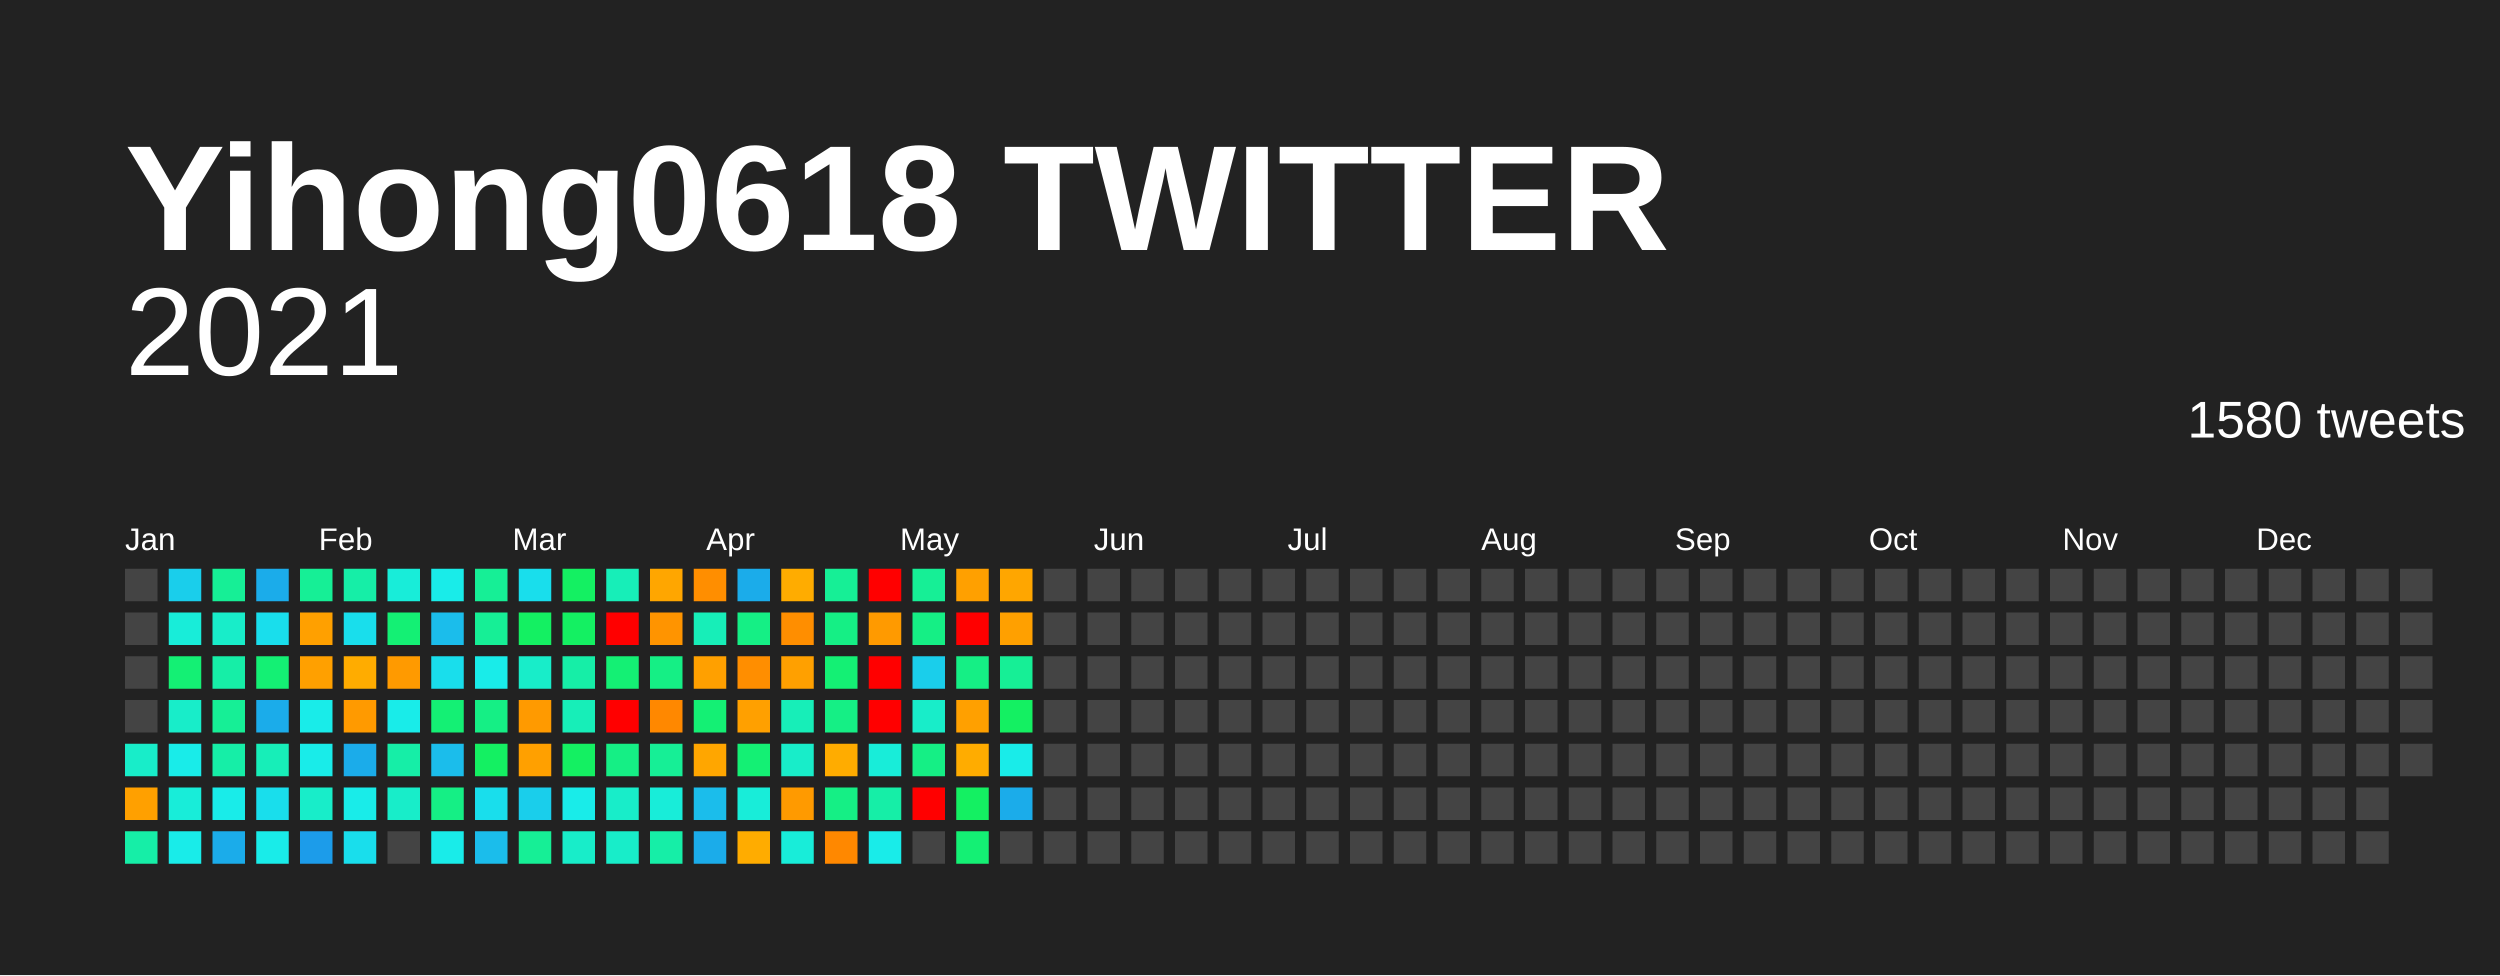
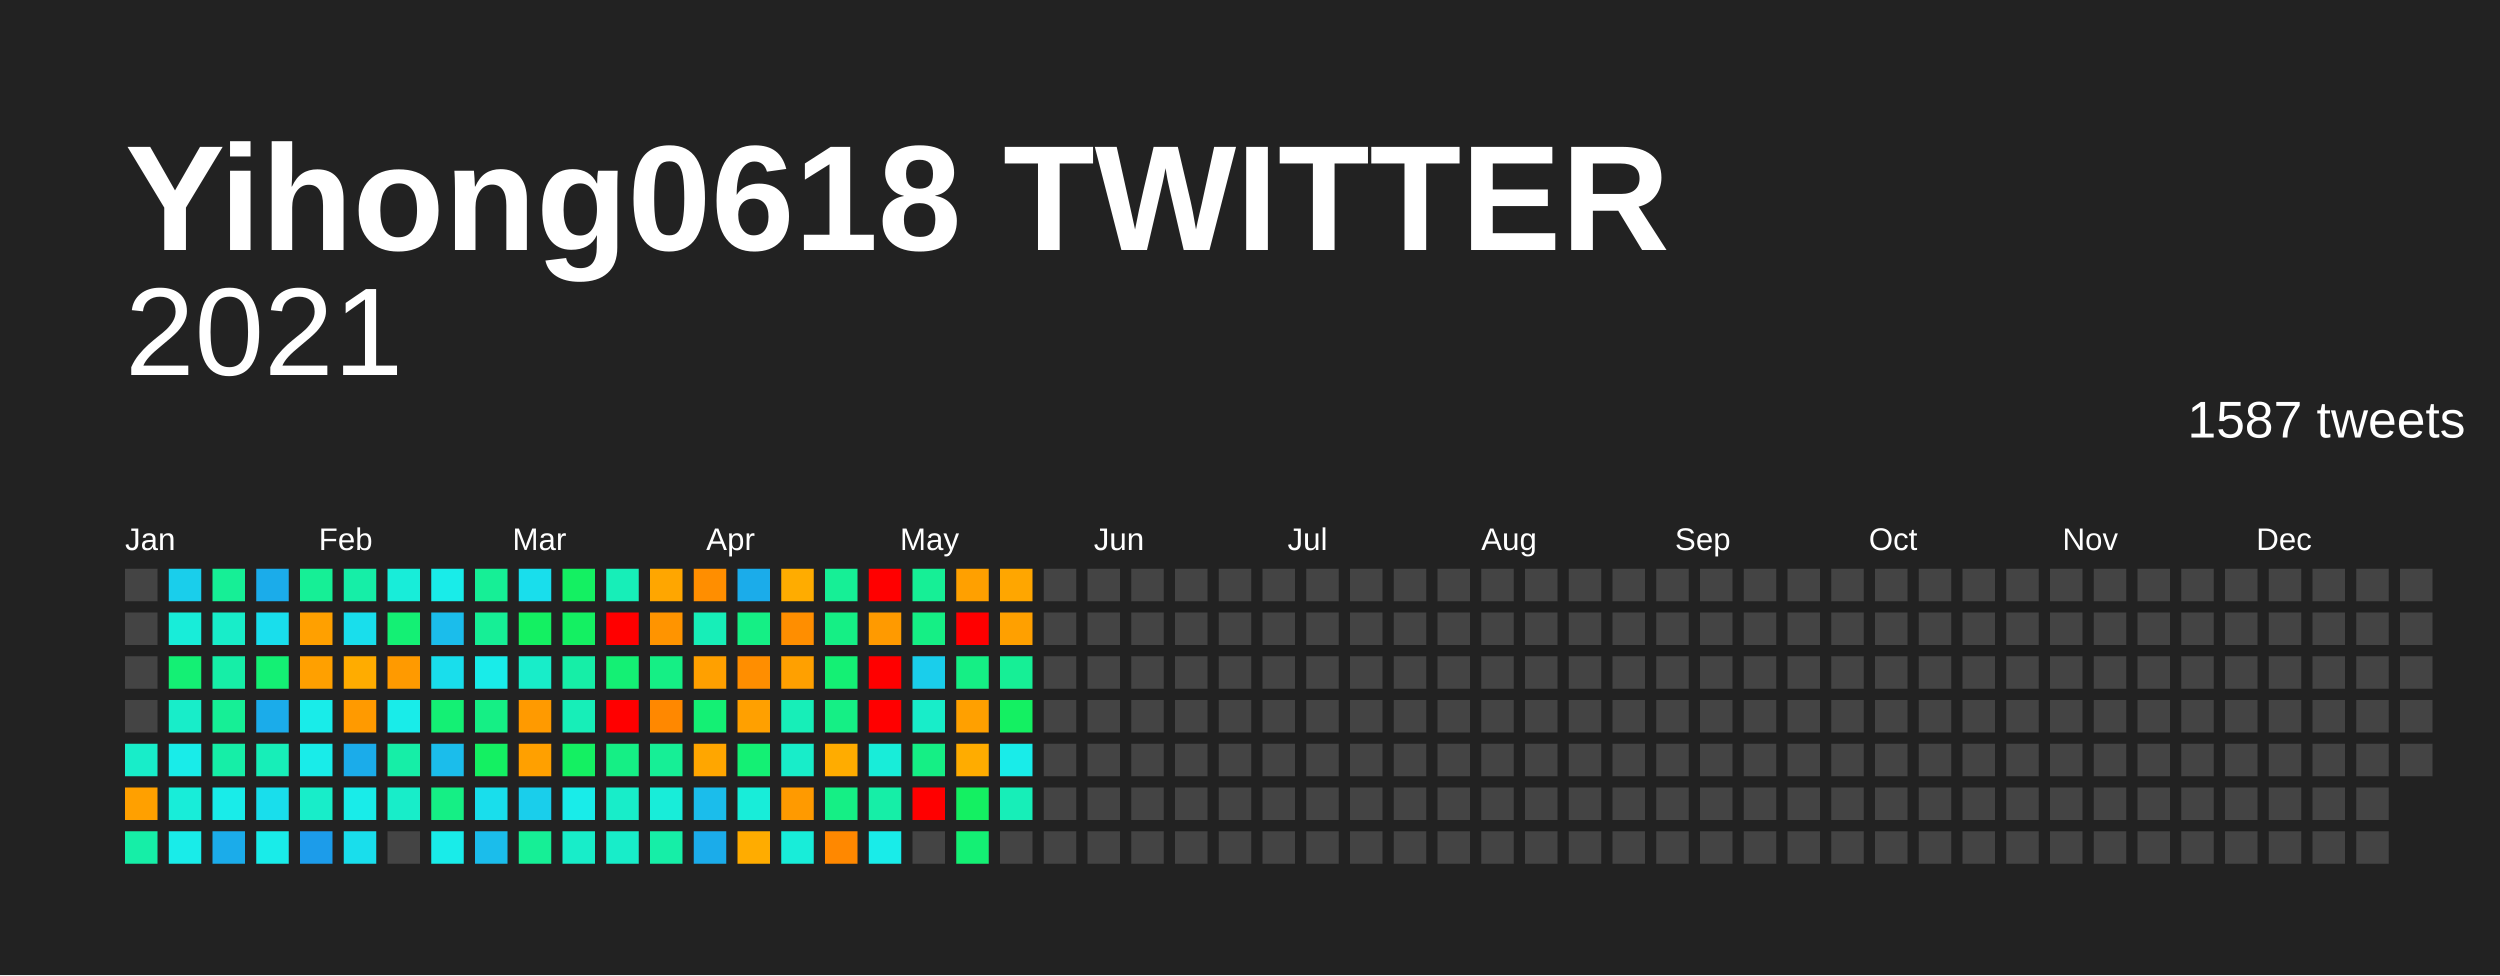
<svg xmlns="http://www.w3.org/2000/svg" baseProfile="full" height="78mm" version="1.1" viewBox="0,0,200,78" width="200mm">
  <defs />
  <rect fill="#222222" height="78" width="200" x="0" y="0" />
  <text fill="#FFFFFF" style="font-size:12px; font-family:Arial; font-weight:bold;" x="10" y="20">Yihong0618 TWITTER</text>
  <text alignment-baseline="hanging" fill="#FFFFFF" style="font-size:10.0px; font-family:Arial;" x="10" y="30">2021</text>
-   <text alignment-baseline="hanging" fill="#FFFFFF" style="font-size:4.125px; font-family:Arial;" x="175" y="35">1580 tweets</text>
+   <text alignment-baseline="hanging" fill="#FFFFFF" style="font-size:4.125px; font-family:Arial;" x="175" y="35">1587 tweets</text>
  <text fill="#FFFFFF" style="font-size:2.5px; font-family:Arial" x="10.0" y="44">Jan</text>
  <text fill="#FFFFFF" style="font-size:2.5px; font-family:Arial" x="25.5" y="44">Feb</text>
  <text fill="#FFFFFF" style="font-size:2.5px; font-family:Arial" x="41.0" y="44">Mar</text>
  <text fill="#FFFFFF" style="font-size:2.5px; font-family:Arial" x="56.5" y="44">Apr</text>
  <text fill="#FFFFFF" style="font-size:2.5px; font-family:Arial" x="72.0" y="44">May</text>
  <text fill="#FFFFFF" style="font-size:2.5px; font-family:Arial" x="87.5" y="44">Jun</text>
  <text fill="#FFFFFF" style="font-size:2.5px; font-family:Arial" x="103.0" y="44">Jul</text>
  <text fill="#FFFFFF" style="font-size:2.5px; font-family:Arial" x="118.5" y="44">Aug</text>
  <text fill="#FFFFFF" style="font-size:2.5px; font-family:Arial" x="134.0" y="44">Sep</text>
  <text fill="#FFFFFF" style="font-size:2.5px; font-family:Arial" x="149.5" y="44">Oct</text>
  <text fill="#FFFFFF" style="font-size:2.5px; font-family:Arial" x="165.0" y="44">Nov</text>
  <text fill="#FFFFFF" style="font-size:2.5px; font-family:Arial" x="180.5" y="44">Dec</text>
  <rect fill="#444444" height="2.6" width="2.6" x="10.0" y="45.5" />
  <rect fill="#444444" height="2.6" width="2.6" x="10.0" y="49.0" />
  <rect fill="#444444" height="2.6" width="2.6" x="10.0" y="52.5" />
  <rect fill="#444444" height="2.6" width="2.6" x="10.0" y="56.0" />
  <rect fill="#18edc9" height="2.6" width="2.6" x="10.0" y="59.5" />
  <rect fill="#ffa000" height="2.6" width="2.6" x="10.0" y="63.0" />
  <rect fill="#16eea7" height="2.6" width="2.6" x="10.0" y="66.5" />
  <rect fill="#1aceeb" height="2.6" width="2.6" x="13.5" y="45.5" />
  <rect fill="#18edd9" height="2.6" width="2.6" x="13.5" y="49.0" />
  <rect fill="#14f074" height="2.6" width="2.6" x="13.5" y="52.5" />
  <rect fill="#18edc9" height="2.6" width="2.6" x="13.5" y="56.0" />
  <rect fill="#19ece9" height="2.6" width="2.6" x="13.5" y="59.5" />
  <rect fill="#18edd9" height="2.6" width="2.6" x="13.5" y="63.0" />
  <rect fill="#19ece9" height="2.6" width="2.6" x="13.5" y="66.5" />
  <rect fill="#16ef96" height="2.6" width="2.6" x="17.0" y="45.5" />
  <rect fill="#18edc9" height="2.6" width="2.6" x="17.0" y="49.0" />
  <rect fill="#16eea7" height="2.6" width="2.6" x="17.0" y="52.5" />
  <rect fill="#16ef96" height="2.6" width="2.6" x="17.0" y="56.0" />
  <rect fill="#16eea7" height="2.6" width="2.6" x="17.0" y="59.5" />
  <rect fill="#19ece9" height="2.6" width="2.6" x="17.0" y="63.0" />
  <rect fill="#1bacea" height="2.6" width="2.6" x="17.0" y="66.5" />
  <rect fill="#1bacea" height="2.6" width="2.6" x="20.5" y="45.5" />
  <rect fill="#19deec" height="2.6" width="2.6" x="20.5" y="49.0" />
  <rect fill="#14f074" height="2.6" width="2.6" x="20.5" y="52.5" />
  <rect fill="#1bacea" height="2.6" width="2.6" x="20.5" y="56.0" />
  <rect fill="#17eeb8" height="2.6" width="2.6" x="20.5" y="59.5" />
  <rect fill="#19deec" height="2.6" width="2.6" x="20.5" y="63.0" />
  <rect fill="#19ece9" height="2.6" width="2.6" x="20.5" y="66.5" />
  <rect fill="#16ef96" height="2.6" width="2.6" x="24.0" y="45.5" />
  <rect fill="#ffa000" height="2.6" width="2.6" x="24.0" y="49.0" />
  <rect fill="#ffa000" height="2.6" width="2.6" x="24.0" y="52.5" />
  <rect fill="#19ece9" height="2.6" width="2.6" x="24.0" y="56.0" />
  <rect fill="#19ece9" height="2.6" width="2.6" x="24.0" y="59.5" />
  <rect fill="#18edc9" height="2.6" width="2.6" x="24.0" y="63.0" />
  <rect fill="#1c9cea" height="2.6" width="2.6" x="24.0" y="66.5" />
  <rect fill="#16eea7" height="2.6" width="2.6" x="27.5" y="45.5" />
  <rect fill="#19deec" height="2.6" width="2.6" x="27.5" y="49.0" />
  <rect fill="#ffac00" height="2.6" width="2.6" x="27.5" y="52.5" />
  <rect fill="#ff9a00" height="2.6" width="2.6" x="27.5" y="56.0" />
  <rect fill="#1bacea" height="2.6" width="2.6" x="27.5" y="59.5" />
  <rect fill="#19ece9" height="2.6" width="2.6" x="27.5" y="63.0" />
  <rect fill="#19deec" height="2.6" width="2.6" x="27.5" y="66.5" />
  <rect fill="#18edd9" height="2.6" width="2.6" x="31.0" y="45.5" />
  <rect fill="#14f074" height="2.6" width="2.6" x="31.0" y="49.0" />
  <rect fill="#ff9a00" height="2.6" width="2.6" x="31.0" y="52.5" />
  <rect fill="#19ece9" height="2.6" width="2.6" x="31.0" y="56.0" />
  <rect fill="#16eea7" height="2.6" width="2.6" x="31.0" y="59.5" />
  <rect fill="#18edc9" height="2.6" width="2.6" x="31.0" y="63.0" />
  <rect fill="#444444" height="2.6" width="2.6" x="31.0" y="66.5" />
  <rect fill="#19ece9" height="2.6" width="2.6" x="34.5" y="45.5" />
  <rect fill="#1bbdeb" height="2.6" width="2.6" x="34.5" y="49.0" />
  <rect fill="#19deec" height="2.6" width="2.6" x="34.5" y="52.5" />
  <rect fill="#14f074" height="2.6" width="2.6" x="34.5" y="56.0" />
  <rect fill="#1bbdeb" height="2.6" width="2.6" x="34.5" y="59.5" />
  <rect fill="#15ef85" height="2.6" width="2.6" x="34.5" y="63.0" />
  <rect fill="#19ece9" height="2.6" width="2.6" x="34.5" y="66.5" />
  <rect fill="#16ef96" height="2.6" width="2.6" x="38.0" y="45.5" />
  <rect fill="#16ef96" height="2.6" width="2.6" x="38.0" y="49.0" />
  <rect fill="#19ece9" height="2.6" width="2.6" x="38.0" y="52.5" />
  <rect fill="#15ef85" height="2.6" width="2.6" x="38.0" y="56.0" />
  <rect fill="#14f062" height="2.6" width="2.6" x="38.0" y="59.5" />
  <rect fill="#19deec" height="2.6" width="2.6" x="38.0" y="63.0" />
  <rect fill="#1bbdeb" height="2.6" width="2.6" x="38.0" y="66.5" />
  <rect fill="#19deec" height="2.6" width="2.6" x="41.5" y="45.5" />
  <rect fill="#14f062" height="2.6" width="2.6" x="41.5" y="49.0" />
  <rect fill="#18edc9" height="2.6" width="2.6" x="41.5" y="52.5" />
  <rect fill="#ff9a00" height="2.6" width="2.6" x="41.5" y="56.0" />
  <rect fill="#ffa000" height="2.6" width="2.6" x="41.5" y="59.5" />
  <rect fill="#1aceeb" height="2.6" width="2.6" x="41.5" y="63.0" />
  <rect fill="#16ef96" height="2.6" width="2.6" x="41.5" y="66.5" />
  <rect fill="#14f062" height="2.6" width="2.6" x="45.0" y="45.5" />
  <rect fill="#14f062" height="2.6" width="2.6" x="45.0" y="49.0" />
  <rect fill="#16eea7" height="2.6" width="2.6" x="45.0" y="52.5" />
  <rect fill="#17eeb8" height="2.6" width="2.6" x="45.0" y="56.0" />
  <rect fill="#14f062" height="2.6" width="2.6" x="45.0" y="59.5" />
  <rect fill="#19ece9" height="2.6" width="2.6" x="45.0" y="63.0" />
  <rect fill="#18edc9" height="2.6" width="2.6" x="45.0" y="66.5" />
  <rect fill="#17eeb8" height="2.6" width="2.6" x="48.5" y="45.5" />
  <rect fill="red" height="2.6" width="2.6" x="48.5" y="49.0" />
  <rect fill="#14f074" height="2.6" width="2.6" x="48.5" y="52.5" />
  <rect fill="red" height="2.6" width="2.6" x="48.5" y="56.0" />
  <rect fill="#15ef85" height="2.6" width="2.6" x="48.5" y="59.5" />
  <rect fill="#18edc9" height="2.6" width="2.6" x="48.5" y="63.0" />
  <rect fill="#18edc9" height="2.6" width="2.6" x="48.5" y="66.5" />
  <rect fill="#ffa600" height="2.6" width="2.6" x="52.0" y="45.5" />
  <rect fill="#ff9400" height="2.6" width="2.6" x="52.0" y="49.0" />
  <rect fill="#15ef85" height="2.6" width="2.6" x="52.0" y="52.5" />
  <rect fill="#ff8800" height="2.6" width="2.6" x="52.0" y="56.0" />
  <rect fill="#16ef96" height="2.6" width="2.6" x="52.0" y="59.5" />
  <rect fill="#18edd9" height="2.6" width="2.6" x="52.0" y="63.0" />
  <rect fill="#16eea7" height="2.6" width="2.6" x="52.0" y="66.5" />
  <rect fill="#ff8e00" height="2.6" width="2.6" x="55.5" y="45.5" />
  <rect fill="#17eeb8" height="2.6" width="2.6" x="55.5" y="49.0" />
  <rect fill="#ffa000" height="2.6" width="2.6" x="55.5" y="52.5" />
  <rect fill="#14f074" height="2.6" width="2.6" x="55.5" y="56.0" />
  <rect fill="#ffa600" height="2.6" width="2.6" x="55.5" y="59.5" />
  <rect fill="#1bbdeb" height="2.6" width="2.6" x="55.5" y="63.0" />
  <rect fill="#1bacea" height="2.6" width="2.6" x="55.5" y="66.5" />
  <rect fill="#1bacea" height="2.6" width="2.6" x="59.0" y="45.5" />
  <rect fill="#15ef85" height="2.6" width="2.6" x="59.0" y="49.0" />
  <rect fill="#ff8e00" height="2.6" width="2.6" x="59.0" y="52.5" />
  <rect fill="#ffa000" height="2.6" width="2.6" x="59.0" y="56.0" />
  <rect fill="#14f074" height="2.6" width="2.6" x="59.0" y="59.5" />
  <rect fill="#18edd9" height="2.6" width="2.6" x="59.0" y="63.0" />
  <rect fill="#ffac00" height="2.6" width="2.6" x="59.0" y="66.5" />
  <rect fill="#ffac00" height="2.6" width="2.6" x="62.5" y="45.5" />
  <rect fill="#ff8e00" height="2.6" width="2.6" x="62.5" y="49.0" />
  <rect fill="#ffa000" height="2.6" width="2.6" x="62.5" y="52.5" />
  <rect fill="#17eeb8" height="2.6" width="2.6" x="62.5" y="56.0" />
  <rect fill="#18edc9" height="2.6" width="2.6" x="62.5" y="59.5" />
  <rect fill="#ff9a00" height="2.6" width="2.6" x="62.5" y="63.0" />
  <rect fill="#18edd9" height="2.6" width="2.6" x="62.5" y="66.5" />
  <rect fill="#16ef96" height="2.6" width="2.6" x="66.0" y="45.5" />
  <rect fill="#15ef85" height="2.6" width="2.6" x="66.0" y="49.0" />
  <rect fill="#14f074" height="2.6" width="2.6" x="66.0" y="52.5" />
  <rect fill="#15ef85" height="2.6" width="2.6" x="66.0" y="56.0" />
  <rect fill="#ffac00" height="2.6" width="2.6" x="66.0" y="59.5" />
  <rect fill="#15ef85" height="2.6" width="2.6" x="66.0" y="63.0" />
  <rect fill="#ff8800" height="2.6" width="2.6" x="66.0" y="66.5" />
  <rect fill="red" height="2.6" width="2.6" x="69.5" y="45.5" />
  <rect fill="#ff9a00" height="2.6" width="2.6" x="69.5" y="49.0" />
  <rect fill="red" height="2.6" width="2.6" x="69.5" y="52.5" />
  <rect fill="red" height="2.6" width="2.6" x="69.5" y="56.0" />
  <rect fill="#18edd9" height="2.6" width="2.6" x="69.5" y="59.5" />
  <rect fill="#16eea7" height="2.6" width="2.6" x="69.5" y="63.0" />
  <rect fill="#19ece9" height="2.6" width="2.6" x="69.5" y="66.5" />
  <rect fill="#16ef96" height="2.6" width="2.6" x="73.0" y="45.5" />
  <rect fill="#15ef85" height="2.6" width="2.6" x="73.0" y="49.0" />
  <rect fill="#1aceeb" height="2.6" width="2.6" x="73.0" y="52.5" />
  <rect fill="#18edc9" height="2.6" width="2.6" x="73.0" y="56.0" />
  <rect fill="#15ef85" height="2.6" width="2.6" x="73.0" y="59.5" />
  <rect fill="red" height="2.6" width="2.6" x="73.0" y="63.0" />
  <rect fill="#444444" height="2.6" width="2.6" x="73.0" y="66.5" />
  <rect fill="#ffa000" height="2.6" width="2.6" x="76.5" y="45.5" />
  <rect fill="red" height="2.6" width="2.6" x="76.5" y="49.0" />
  <rect fill="#15ef85" height="2.6" width="2.6" x="76.5" y="52.5" />
  <rect fill="#ffa000" height="2.6" width="2.6" x="76.5" y="56.0" />
  <rect fill="#ffac00" height="2.6" width="2.6" x="76.5" y="59.5" />
  <rect fill="#14f062" height="2.6" width="2.6" x="76.5" y="63.0" />
  <rect fill="#14f074" height="2.6" width="2.6" x="76.5" y="66.5" />
  <rect fill="#ffa600" height="2.6" width="2.6" x="80.0" y="45.5" />
  <rect fill="#ffa000" height="2.6" width="2.6" x="80.0" y="49.0" />
  <rect fill="#16ef96" height="2.6" width="2.6" x="80.0" y="52.5" />
  <rect fill="#14f062" height="2.6" width="2.6" x="80.0" y="56.0" />
  <rect fill="#19ece9" height="2.6" width="2.6" x="80.0" y="59.5" />
-   <rect fill="#1bacea" height="2.6" width="2.6" x="80.0" y="63.0" />
+   <rect fill="#17eeb8" height="2.6" width="2.6" x="80.0" y="63.0" />
  <rect fill="#444444" height="2.6" width="2.6" x="80.0" y="66.5" />
  <rect fill="#444444" height="2.6" width="2.6" x="83.5" y="45.5" />
  <rect fill="#444444" height="2.6" width="2.6" x="83.5" y="49.0" />
  <rect fill="#444444" height="2.6" width="2.6" x="83.5" y="52.5" />
  <rect fill="#444444" height="2.6" width="2.6" x="83.5" y="56.0" />
  <rect fill="#444444" height="2.6" width="2.6" x="83.5" y="59.5" />
  <rect fill="#444444" height="2.6" width="2.6" x="83.5" y="63.0" />
  <rect fill="#444444" height="2.6" width="2.6" x="83.5" y="66.5" />
  <rect fill="#444444" height="2.6" width="2.6" x="87.0" y="45.5" />
  <rect fill="#444444" height="2.6" width="2.6" x="87.0" y="49.0" />
  <rect fill="#444444" height="2.6" width="2.6" x="87.0" y="52.5" />
  <rect fill="#444444" height="2.6" width="2.6" x="87.0" y="56.0" />
  <rect fill="#444444" height="2.6" width="2.6" x="87.0" y="59.5" />
  <rect fill="#444444" height="2.6" width="2.6" x="87.0" y="63.0" />
  <rect fill="#444444" height="2.6" width="2.6" x="87.0" y="66.5" />
  <rect fill="#444444" height="2.6" width="2.6" x="90.5" y="45.5" />
  <rect fill="#444444" height="2.6" width="2.6" x="90.5" y="49.0" />
  <rect fill="#444444" height="2.6" width="2.6" x="90.5" y="52.5" />
  <rect fill="#444444" height="2.6" width="2.6" x="90.5" y="56.0" />
  <rect fill="#444444" height="2.6" width="2.6" x="90.5" y="59.5" />
  <rect fill="#444444" height="2.6" width="2.6" x="90.5" y="63.0" />
  <rect fill="#444444" height="2.6" width="2.6" x="90.5" y="66.5" />
  <rect fill="#444444" height="2.6" width="2.6" x="94.0" y="45.5" />
  <rect fill="#444444" height="2.6" width="2.6" x="94.0" y="49.0" />
  <rect fill="#444444" height="2.6" width="2.6" x="94.0" y="52.5" />
  <rect fill="#444444" height="2.6" width="2.6" x="94.0" y="56.0" />
  <rect fill="#444444" height="2.6" width="2.6" x="94.0" y="59.5" />
  <rect fill="#444444" height="2.6" width="2.6" x="94.0" y="63.0" />
  <rect fill="#444444" height="2.6" width="2.6" x="94.0" y="66.5" />
  <rect fill="#444444" height="2.6" width="2.6" x="97.5" y="45.5" />
  <rect fill="#444444" height="2.6" width="2.6" x="97.5" y="49.0" />
  <rect fill="#444444" height="2.6" width="2.6" x="97.5" y="52.5" />
  <rect fill="#444444" height="2.6" width="2.6" x="97.5" y="56.0" />
  <rect fill="#444444" height="2.6" width="2.6" x="97.5" y="59.5" />
  <rect fill="#444444" height="2.6" width="2.6" x="97.5" y="63.0" />
  <rect fill="#444444" height="2.6" width="2.6" x="97.5" y="66.5" />
  <rect fill="#444444" height="2.6" width="2.6" x="101.0" y="45.5" />
  <rect fill="#444444" height="2.6" width="2.6" x="101.0" y="49.0" />
  <rect fill="#444444" height="2.6" width="2.6" x="101.0" y="52.5" />
  <rect fill="#444444" height="2.6" width="2.6" x="101.0" y="56.0" />
  <rect fill="#444444" height="2.6" width="2.6" x="101.0" y="59.5" />
  <rect fill="#444444" height="2.6" width="2.6" x="101.0" y="63.0" />
  <rect fill="#444444" height="2.6" width="2.6" x="101.0" y="66.5" />
  <rect fill="#444444" height="2.6" width="2.6" x="104.5" y="45.5" />
  <rect fill="#444444" height="2.6" width="2.6" x="104.5" y="49.0" />
  <rect fill="#444444" height="2.6" width="2.6" x="104.5" y="52.5" />
  <rect fill="#444444" height="2.6" width="2.6" x="104.5" y="56.0" />
  <rect fill="#444444" height="2.6" width="2.6" x="104.5" y="59.5" />
  <rect fill="#444444" height="2.6" width="2.6" x="104.5" y="63.0" />
  <rect fill="#444444" height="2.6" width="2.6" x="104.5" y="66.5" />
  <rect fill="#444444" height="2.6" width="2.6" x="108.0" y="45.5" />
  <rect fill="#444444" height="2.6" width="2.6" x="108.0" y="49.0" />
  <rect fill="#444444" height="2.6" width="2.6" x="108.0" y="52.5" />
  <rect fill="#444444" height="2.6" width="2.6" x="108.0" y="56.0" />
  <rect fill="#444444" height="2.6" width="2.6" x="108.0" y="59.5" />
  <rect fill="#444444" height="2.6" width="2.6" x="108.0" y="63.0" />
  <rect fill="#444444" height="2.6" width="2.6" x="108.0" y="66.5" />
  <rect fill="#444444" height="2.6" width="2.6" x="111.5" y="45.5" />
  <rect fill="#444444" height="2.6" width="2.6" x="111.5" y="49.0" />
  <rect fill="#444444" height="2.6" width="2.6" x="111.5" y="52.5" />
  <rect fill="#444444" height="2.6" width="2.6" x="111.5" y="56.0" />
  <rect fill="#444444" height="2.6" width="2.6" x="111.5" y="59.5" />
  <rect fill="#444444" height="2.6" width="2.6" x="111.5" y="63.0" />
  <rect fill="#444444" height="2.6" width="2.6" x="111.5" y="66.5" />
  <rect fill="#444444" height="2.6" width="2.6" x="115.0" y="45.5" />
  <rect fill="#444444" height="2.6" width="2.6" x="115.0" y="49.0" />
  <rect fill="#444444" height="2.6" width="2.6" x="115.0" y="52.5" />
  <rect fill="#444444" height="2.6" width="2.6" x="115.0" y="56.0" />
  <rect fill="#444444" height="2.6" width="2.6" x="115.0" y="59.5" />
  <rect fill="#444444" height="2.6" width="2.6" x="115.0" y="63.0" />
  <rect fill="#444444" height="2.6" width="2.6" x="115.0" y="66.5" />
  <rect fill="#444444" height="2.6" width="2.6" x="118.5" y="45.5" />
  <rect fill="#444444" height="2.6" width="2.6" x="118.5" y="49.0" />
  <rect fill="#444444" height="2.6" width="2.6" x="118.5" y="52.5" />
  <rect fill="#444444" height="2.6" width="2.6" x="118.5" y="56.0" />
  <rect fill="#444444" height="2.6" width="2.6" x="118.5" y="59.5" />
  <rect fill="#444444" height="2.6" width="2.6" x="118.5" y="63.0" />
  <rect fill="#444444" height="2.6" width="2.6" x="118.5" y="66.5" />
  <rect fill="#444444" height="2.6" width="2.6" x="122.0" y="45.5" />
  <rect fill="#444444" height="2.6" width="2.6" x="122.0" y="49.0" />
  <rect fill="#444444" height="2.6" width="2.6" x="122.0" y="52.5" />
  <rect fill="#444444" height="2.6" width="2.6" x="122.0" y="56.0" />
  <rect fill="#444444" height="2.6" width="2.6" x="122.0" y="59.5" />
  <rect fill="#444444" height="2.6" width="2.6" x="122.0" y="63.0" />
  <rect fill="#444444" height="2.6" width="2.6" x="122.0" y="66.5" />
  <rect fill="#444444" height="2.6" width="2.6" x="125.5" y="45.5" />
  <rect fill="#444444" height="2.6" width="2.6" x="125.5" y="49.0" />
  <rect fill="#444444" height="2.6" width="2.6" x="125.5" y="52.5" />
  <rect fill="#444444" height="2.6" width="2.6" x="125.5" y="56.0" />
  <rect fill="#444444" height="2.6" width="2.6" x="125.5" y="59.5" />
  <rect fill="#444444" height="2.6" width="2.6" x="125.5" y="63.0" />
  <rect fill="#444444" height="2.6" width="2.6" x="125.5" y="66.5" />
  <rect fill="#444444" height="2.6" width="2.6" x="129.0" y="45.5" />
  <rect fill="#444444" height="2.6" width="2.6" x="129.0" y="49.0" />
  <rect fill="#444444" height="2.6" width="2.6" x="129.0" y="52.5" />
  <rect fill="#444444" height="2.6" width="2.6" x="129.0" y="56.0" />
  <rect fill="#444444" height="2.6" width="2.6" x="129.0" y="59.5" />
  <rect fill="#444444" height="2.6" width="2.6" x="129.0" y="63.0" />
  <rect fill="#444444" height="2.6" width="2.6" x="129.0" y="66.5" />
  <rect fill="#444444" height="2.6" width="2.6" x="132.5" y="45.5" />
  <rect fill="#444444" height="2.6" width="2.6" x="132.5" y="49.0" />
  <rect fill="#444444" height="2.6" width="2.6" x="132.5" y="52.5" />
  <rect fill="#444444" height="2.6" width="2.6" x="132.5" y="56.0" />
  <rect fill="#444444" height="2.6" width="2.6" x="132.5" y="59.5" />
  <rect fill="#444444" height="2.6" width="2.6" x="132.5" y="63.0" />
  <rect fill="#444444" height="2.6" width="2.6" x="132.5" y="66.5" />
  <rect fill="#444444" height="2.6" width="2.6" x="136.0" y="45.5" />
  <rect fill="#444444" height="2.6" width="2.6" x="136.0" y="49.0" />
  <rect fill="#444444" height="2.6" width="2.6" x="136.0" y="52.5" />
  <rect fill="#444444" height="2.6" width="2.6" x="136.0" y="56.0" />
  <rect fill="#444444" height="2.6" width="2.6" x="136.0" y="59.5" />
  <rect fill="#444444" height="2.6" width="2.6" x="136.0" y="63.0" />
  <rect fill="#444444" height="2.6" width="2.6" x="136.0" y="66.5" />
  <rect fill="#444444" height="2.6" width="2.6" x="139.5" y="45.5" />
  <rect fill="#444444" height="2.6" width="2.6" x="139.5" y="49.0" />
  <rect fill="#444444" height="2.6" width="2.6" x="139.5" y="52.5" />
  <rect fill="#444444" height="2.6" width="2.6" x="139.5" y="56.0" />
  <rect fill="#444444" height="2.6" width="2.6" x="139.5" y="59.5" />
  <rect fill="#444444" height="2.6" width="2.6" x="139.5" y="63.0" />
  <rect fill="#444444" height="2.6" width="2.6" x="139.5" y="66.5" />
  <rect fill="#444444" height="2.6" width="2.6" x="143.0" y="45.5" />
  <rect fill="#444444" height="2.6" width="2.6" x="143.0" y="49.0" />
  <rect fill="#444444" height="2.6" width="2.6" x="143.0" y="52.5" />
  <rect fill="#444444" height="2.6" width="2.6" x="143.0" y="56.0" />
  <rect fill="#444444" height="2.6" width="2.6" x="143.0" y="59.5" />
  <rect fill="#444444" height="2.6" width="2.6" x="143.0" y="63.0" />
  <rect fill="#444444" height="2.6" width="2.6" x="143.0" y="66.5" />
  <rect fill="#444444" height="2.6" width="2.6" x="146.5" y="45.5" />
  <rect fill="#444444" height="2.6" width="2.6" x="146.5" y="49.0" />
  <rect fill="#444444" height="2.6" width="2.6" x="146.5" y="52.5" />
  <rect fill="#444444" height="2.6" width="2.6" x="146.5" y="56.0" />
  <rect fill="#444444" height="2.6" width="2.6" x="146.5" y="59.5" />
  <rect fill="#444444" height="2.6" width="2.6" x="146.5" y="63.0" />
  <rect fill="#444444" height="2.6" width="2.6" x="146.5" y="66.5" />
  <rect fill="#444444" height="2.6" width="2.6" x="150.0" y="45.5" />
  <rect fill="#444444" height="2.6" width="2.6" x="150.0" y="49.0" />
  <rect fill="#444444" height="2.6" width="2.6" x="150.0" y="52.5" />
  <rect fill="#444444" height="2.6" width="2.6" x="150.0" y="56.0" />
  <rect fill="#444444" height="2.6" width="2.6" x="150.0" y="59.5" />
  <rect fill="#444444" height="2.6" width="2.6" x="150.0" y="63.0" />
  <rect fill="#444444" height="2.6" width="2.6" x="150.0" y="66.5" />
  <rect fill="#444444" height="2.6" width="2.6" x="153.5" y="45.5" />
  <rect fill="#444444" height="2.6" width="2.6" x="153.5" y="49.0" />
  <rect fill="#444444" height="2.6" width="2.6" x="153.5" y="52.5" />
  <rect fill="#444444" height="2.6" width="2.6" x="153.5" y="56.0" />
  <rect fill="#444444" height="2.6" width="2.6" x="153.5" y="59.5" />
  <rect fill="#444444" height="2.6" width="2.6" x="153.5" y="63.0" />
  <rect fill="#444444" height="2.6" width="2.6" x="153.5" y="66.5" />
  <rect fill="#444444" height="2.6" width="2.6" x="157.0" y="45.5" />
  <rect fill="#444444" height="2.6" width="2.6" x="157.0" y="49.0" />
  <rect fill="#444444" height="2.6" width="2.6" x="157.0" y="52.5" />
  <rect fill="#444444" height="2.6" width="2.6" x="157.0" y="56.0" />
  <rect fill="#444444" height="2.6" width="2.6" x="157.0" y="59.5" />
  <rect fill="#444444" height="2.6" width="2.6" x="157.0" y="63.0" />
  <rect fill="#444444" height="2.6" width="2.6" x="157.0" y="66.5" />
  <rect fill="#444444" height="2.6" width="2.6" x="160.5" y="45.5" />
  <rect fill="#444444" height="2.6" width="2.6" x="160.5" y="49.0" />
  <rect fill="#444444" height="2.6" width="2.6" x="160.5" y="52.5" />
  <rect fill="#444444" height="2.6" width="2.6" x="160.5" y="56.0" />
  <rect fill="#444444" height="2.6" width="2.6" x="160.5" y="59.5" />
  <rect fill="#444444" height="2.6" width="2.6" x="160.5" y="63.0" />
  <rect fill="#444444" height="2.6" width="2.6" x="160.5" y="66.5" />
  <rect fill="#444444" height="2.6" width="2.6" x="164.0" y="45.5" />
  <rect fill="#444444" height="2.6" width="2.6" x="164.0" y="49.0" />
  <rect fill="#444444" height="2.6" width="2.6" x="164.0" y="52.5" />
  <rect fill="#444444" height="2.6" width="2.6" x="164.0" y="56.0" />
  <rect fill="#444444" height="2.6" width="2.6" x="164.0" y="59.5" />
  <rect fill="#444444" height="2.6" width="2.6" x="164.0" y="63.0" />
  <rect fill="#444444" height="2.6" width="2.6" x="164.0" y="66.5" />
  <rect fill="#444444" height="2.6" width="2.6" x="167.5" y="45.5" />
  <rect fill="#444444" height="2.6" width="2.6" x="167.5" y="49.0" />
  <rect fill="#444444" height="2.6" width="2.6" x="167.5" y="52.5" />
  <rect fill="#444444" height="2.6" width="2.6" x="167.5" y="56.0" />
  <rect fill="#444444" height="2.6" width="2.6" x="167.5" y="59.5" />
  <rect fill="#444444" height="2.6" width="2.6" x="167.5" y="63.0" />
  <rect fill="#444444" height="2.6" width="2.6" x="167.5" y="66.5" />
  <rect fill="#444444" height="2.6" width="2.6" x="171.0" y="45.5" />
  <rect fill="#444444" height="2.6" width="2.6" x="171.0" y="49.0" />
  <rect fill="#444444" height="2.6" width="2.6" x="171.0" y="52.5" />
  <rect fill="#444444" height="2.6" width="2.6" x="171.0" y="56.0" />
  <rect fill="#444444" height="2.6" width="2.6" x="171.0" y="59.5" />
  <rect fill="#444444" height="2.6" width="2.6" x="171.0" y="63.0" />
  <rect fill="#444444" height="2.6" width="2.6" x="171.0" y="66.5" />
  <rect fill="#444444" height="2.6" width="2.6" x="174.5" y="45.5" />
  <rect fill="#444444" height="2.6" width="2.6" x="174.5" y="49.0" />
  <rect fill="#444444" height="2.6" width="2.6" x="174.5" y="52.5" />
  <rect fill="#444444" height="2.6" width="2.6" x="174.5" y="56.0" />
  <rect fill="#444444" height="2.6" width="2.6" x="174.5" y="59.5" />
  <rect fill="#444444" height="2.6" width="2.6" x="174.5" y="63.0" />
  <rect fill="#444444" height="2.6" width="2.6" x="174.5" y="66.5" />
  <rect fill="#444444" height="2.6" width="2.6" x="178.0" y="45.5" />
  <rect fill="#444444" height="2.6" width="2.6" x="178.0" y="49.0" />
  <rect fill="#444444" height="2.6" width="2.6" x="178.0" y="52.5" />
  <rect fill="#444444" height="2.6" width="2.6" x="178.0" y="56.0" />
  <rect fill="#444444" height="2.6" width="2.6" x="178.0" y="59.5" />
  <rect fill="#444444" height="2.6" width="2.6" x="178.0" y="63.0" />
  <rect fill="#444444" height="2.6" width="2.6" x="178.0" y="66.5" />
  <rect fill="#444444" height="2.6" width="2.6" x="181.5" y="45.5" />
  <rect fill="#444444" height="2.6" width="2.6" x="181.5" y="49.0" />
  <rect fill="#444444" height="2.6" width="2.6" x="181.5" y="52.5" />
  <rect fill="#444444" height="2.6" width="2.6" x="181.5" y="56.0" />
  <rect fill="#444444" height="2.6" width="2.6" x="181.5" y="59.5" />
  <rect fill="#444444" height="2.6" width="2.6" x="181.5" y="63.0" />
  <rect fill="#444444" height="2.6" width="2.6" x="181.5" y="66.5" />
  <rect fill="#444444" height="2.6" width="2.6" x="185.0" y="45.5" />
  <rect fill="#444444" height="2.6" width="2.6" x="185.0" y="49.0" />
  <rect fill="#444444" height="2.6" width="2.6" x="185.0" y="52.5" />
  <rect fill="#444444" height="2.6" width="2.6" x="185.0" y="56.0" />
  <rect fill="#444444" height="2.6" width="2.6" x="185.0" y="59.5" />
  <rect fill="#444444" height="2.6" width="2.6" x="185.0" y="63.0" />
  <rect fill="#444444" height="2.6" width="2.6" x="185.0" y="66.5" />
  <rect fill="#444444" height="2.6" width="2.6" x="188.5" y="45.5" />
  <rect fill="#444444" height="2.6" width="2.6" x="188.5" y="49.0" />
  <rect fill="#444444" height="2.6" width="2.6" x="188.5" y="52.5" />
  <rect fill="#444444" height="2.6" width="2.6" x="188.5" y="56.0" />
  <rect fill="#444444" height="2.6" width="2.6" x="188.5" y="59.5" />
  <rect fill="#444444" height="2.6" width="2.6" x="188.5" y="63.0" />
  <rect fill="#444444" height="2.6" width="2.6" x="188.5" y="66.5" />
  <rect fill="#444444" height="2.6" width="2.6" x="192.0" y="45.5" />
  <rect fill="#444444" height="2.6" width="2.6" x="192.0" y="49.0" />
  <rect fill="#444444" height="2.6" width="2.6" x="192.0" y="52.5" />
  <rect fill="#444444" height="2.6" width="2.6" x="192.0" y="56.0" />
  <rect fill="#444444" height="2.6" width="2.6" x="192.0" y="59.5" />
</svg>
